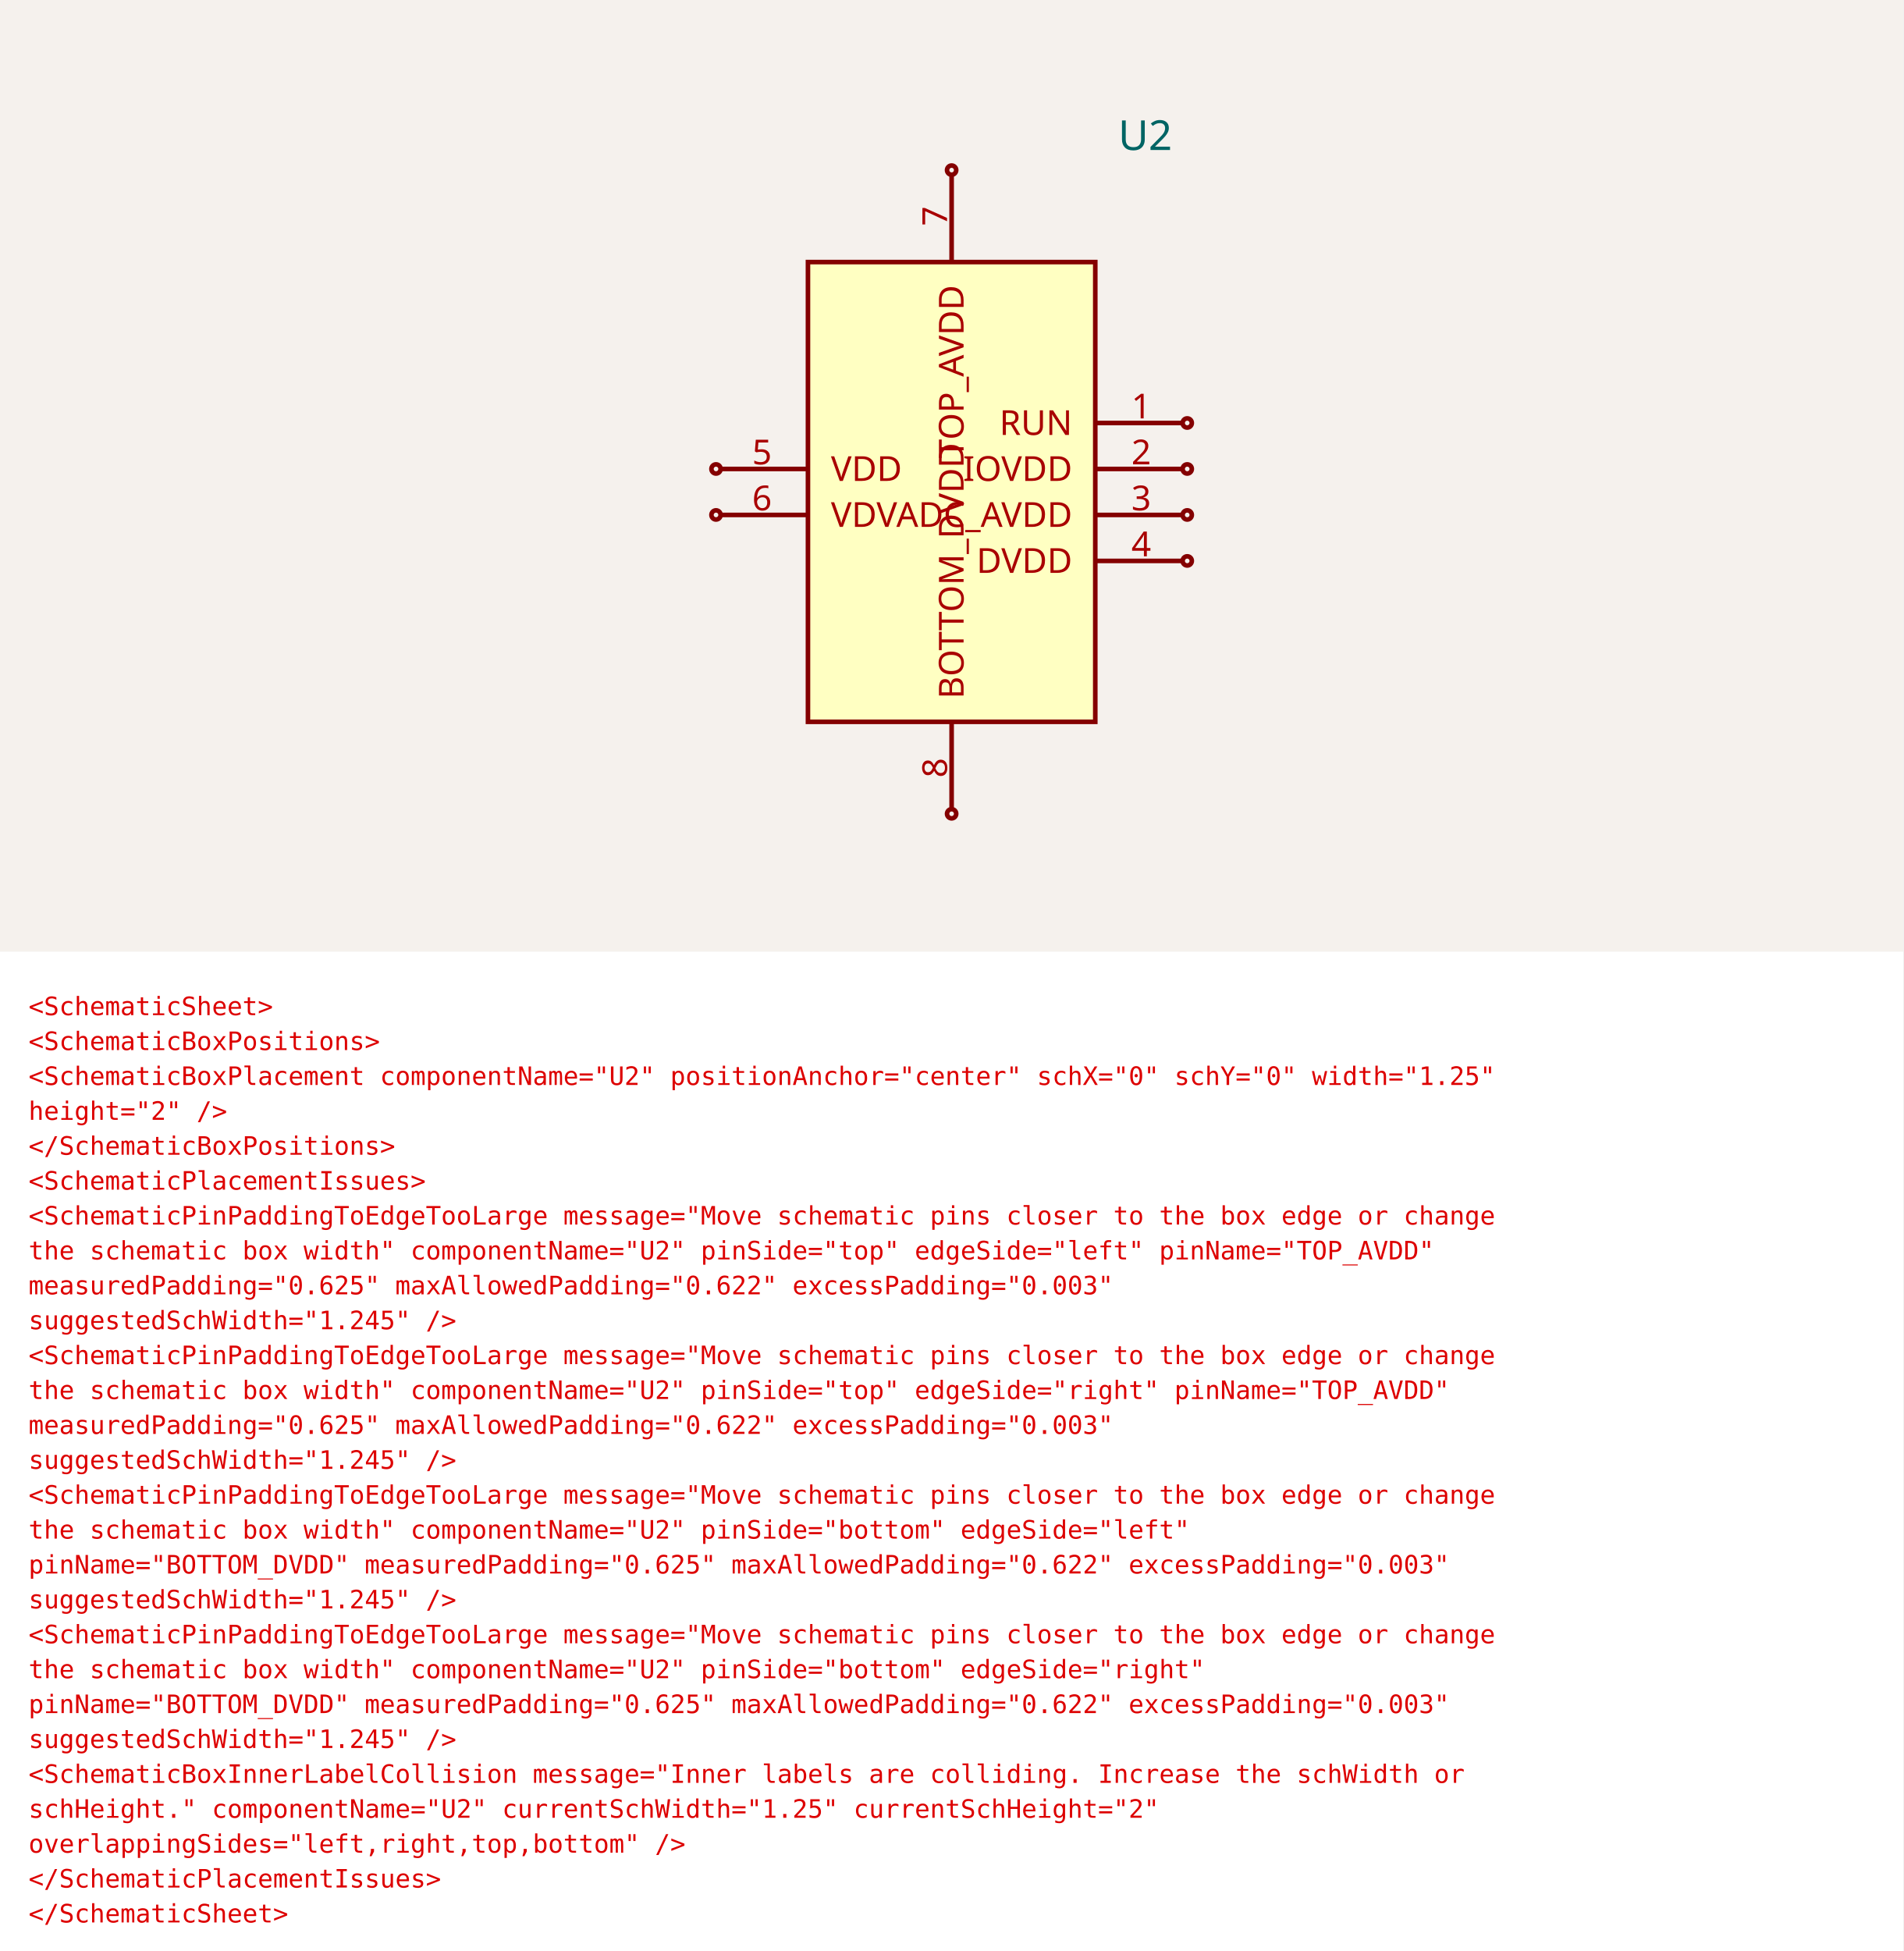
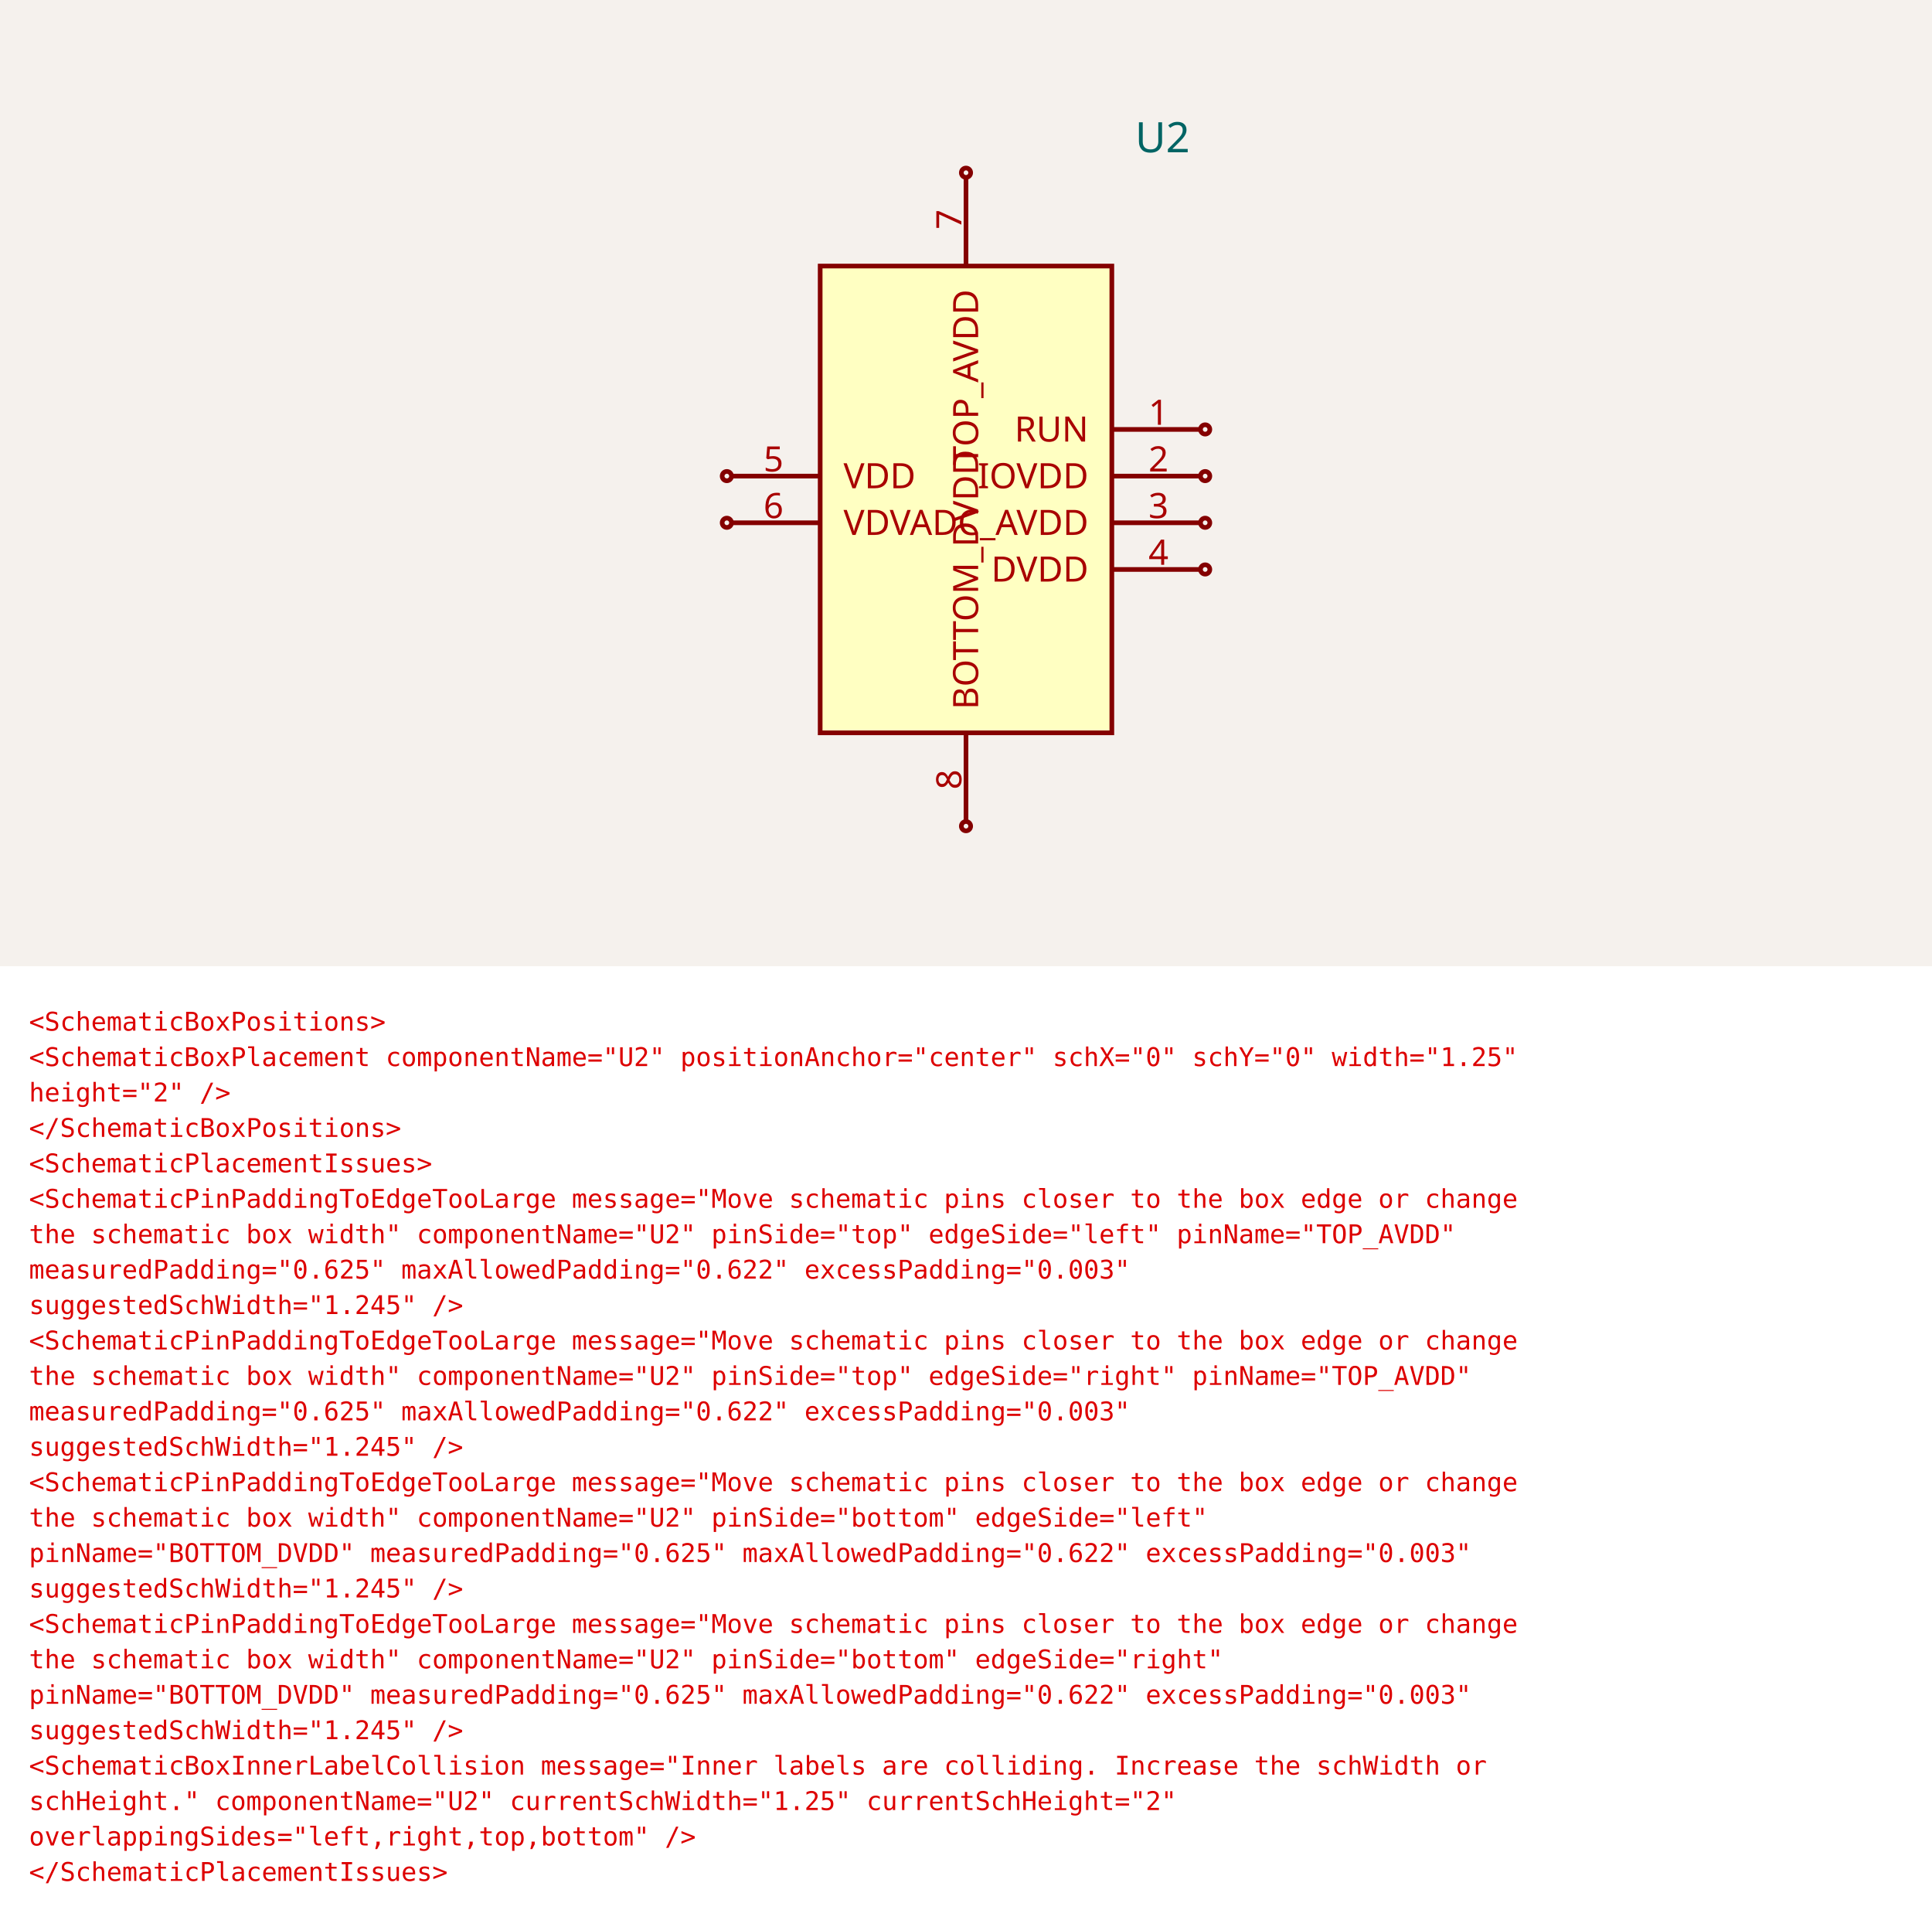
- <svg xmlns="http://www.w3.org/2000/svg" width="1200" height="1230" viewBox="0 0 1200 1230" role="img" aria-label="schematic analysis fixture">
+ <svg xmlns="http://www.w3.org/2000/svg" width="1200" height="1186" viewBox="0 0 1200 1186" role="img" aria-label="schematic analysis fixture">
  <g transform="translate(0, 0)">
    <style>
              .boundary { fill: rgb(245, 241, 237); }
              .schematic-boundary { fill: none; stroke: #fff; }
              .component { fill: none; stroke: rgb(132, 0, 0); }
              .chip { fill: rgb(255, 255, 194); stroke: rgb(132, 0, 0); }
              .component-pin { fill: none; stroke: rgb(132, 0, 0); }
              /* Basic per-trace hover fallback */
              .trace:hover {
                filter: invert(1);
              }
              .trace:hover .trace-crossing-outline {
                opacity: 0;
              }
              .trace:hover .trace-junction {
                filter: invert(1);
              }
              /* Net-hover highlighting: when a trace or its overlays are hovered,
                 invert color for all traces (base + overlays) sharing the same
                 subcircuit connectivity key. Also hide crossing outline during hover. */

              .text { font-family: sans-serif; fill: rgb(0, 150, 0); }
              .pin-number { fill: rgb(169, 0, 0); }
              .port-label { fill: rgb(0, 100, 100); }
              .component-name { fill: rgb(0, 100, 100); }

            </style>
    <rect class="boundary" x="0" y="0" width="1200" height="600" />
    <g class="sch-component" data-circuit-json-type="schematic_component" data-schematic-component-id="schematic_component_0">
      <rect class="component chip sch-component-body" x="509.42" y="165.217" width="181.159" height="289.855" stroke-width="2.899px" fill="rgb(255, 255, 194)" stroke="rgb(132, 0, 0)" />
      <rect class="component-overlay sch-component-overlay" x="509.42" y="165.217" width="181.159" height="289.855" fill="transparent" />
      <text class="sch-text" x="705.072" y="114.493" fill="#006464" text-anchor="start" dominant-baseline="middle" font-family="sans-serif" font-size="26.087px" transform="rotate(0, 705.0725, 114.4928)" />
      <text class="sch-text" x="705.072" y="85.507" fill="#006464" text-anchor="start" dominant-baseline="middle" font-family="sans-serif" font-size="26.087px" transform="rotate(0, 705.0725, 85.50725)">U2</text>
      <line class="component-pin sch-component-pin sch-port-line" x1="690.58" y1="266.667" x2="745.652" y2="266.667" stroke-width="2.899px" />
      <g class="sch-port" data-schematic-port-id="source_port_0">
        <circle class="component-pin sch-component-pin sch-port-terminal" cx="748.551" cy="266.667" r="2.899" stroke-width="2.899px" />
        <rect x="745.652" y="263.768" width="5.797" height="5.797" opacity="0" />
      </g>
      <text class="pin-number sch-pin-number" x="719.565" y="263.768" style="font-family: sans-serif;" fill="rgb(169, 0, 0)" text-anchor="middle" dominant-baseline="auto" font-size="21.739px" transform="">1</text>
      <text class="pin-number sch-pin-label" x="676.087" y="266.667" style="font-family: sans-serif;" fill="rgb(169, 0, 0)" text-anchor="end" dominant-baseline="middle" font-size="21.739px" transform="">RUN</text>
      <line class="component-pin sch-component-pin sch-port-line" x1="690.58" y1="295.652" x2="745.652" y2="295.652" stroke-width="2.899px" />
      <g class="sch-port" data-schematic-port-id="source_port_1">
        <circle class="component-pin sch-component-pin sch-port-terminal" cx="748.551" cy="295.652" r="2.899" stroke-width="2.899px" />
        <rect x="745.652" y="292.754" width="5.797" height="5.797" opacity="0" />
      </g>
      <text class="pin-number sch-pin-number" x="719.565" y="292.754" style="font-family: sans-serif;" fill="rgb(169, 0, 0)" text-anchor="middle" dominant-baseline="auto" font-size="21.739px" transform="">2</text>
      <text class="pin-number sch-pin-label" x="676.087" y="295.652" style="font-family: sans-serif;" fill="rgb(169, 0, 0)" text-anchor="end" dominant-baseline="middle" font-size="21.739px" transform="">IOVDD</text>
      <line class="component-pin sch-component-pin sch-port-line" x1="690.58" y1="324.638" x2="745.652" y2="324.638" stroke-width="2.899px" />
      <g class="sch-port" data-schematic-port-id="source_port_2">
        <circle class="component-pin sch-component-pin sch-port-terminal" cx="748.551" cy="324.638" r="2.899" stroke-width="2.899px" />
        <rect x="745.652" y="321.739" width="5.797" height="5.797" opacity="0" />
      </g>
      <text class="pin-number sch-pin-number" x="719.565" y="321.739" style="font-family: sans-serif;" fill="rgb(169, 0, 0)" text-anchor="middle" dominant-baseline="auto" font-size="21.739px" transform="">3</text>
      <text class="pin-number sch-pin-label" x="676.087" y="324.638" style="font-family: sans-serif;" fill="rgb(169, 0, 0)" text-anchor="end" dominant-baseline="middle" font-size="21.739px" transform="">ADC_AVDD</text>
      <line class="component-pin sch-component-pin sch-port-line" x1="690.58" y1="353.623" x2="745.652" y2="353.623" stroke-width="2.899px" />
      <g class="sch-port" data-schematic-port-id="source_port_3">
        <circle class="component-pin sch-component-pin sch-port-terminal" cx="748.551" cy="353.623" r="2.899" stroke-width="2.899px" />
        <rect x="745.652" y="350.725" width="5.797" height="5.797" opacity="0" />
      </g>
      <text class="pin-number sch-pin-number" x="719.565" y="350.725" style="font-family: sans-serif;" fill="rgb(169, 0, 0)" text-anchor="middle" dominant-baseline="auto" font-size="21.739px" transform="">4</text>
      <text class="pin-number sch-pin-label" x="676.087" y="353.623" style="font-family: sans-serif;" fill="rgb(169, 0, 0)" text-anchor="end" dominant-baseline="middle" font-size="21.739px" transform="">DVDD</text>
      <line class="component-pin sch-component-pin sch-port-line" x1="509.42" y1="295.652" x2="454.348" y2="295.652" stroke-width="2.899px" />
      <g class="sch-port" data-schematic-port-id="source_port_4">
        <circle class="component-pin sch-component-pin sch-port-terminal" cx="451.449" cy="295.652" r="2.899" stroke-width="2.899px" />
        <rect x="448.551" y="292.754" width="5.797" height="5.797" opacity="0" />
      </g>
      <text class="pin-number sch-pin-number" x="480.435" y="292.754" style="font-family: sans-serif;" fill="rgb(169, 0, 0)" text-anchor="middle" dominant-baseline="auto" font-size="21.739px" transform="">5</text>
      <text class="pin-number sch-pin-label" x="523.913" y="295.652" style="font-family: sans-serif;" fill="rgb(169, 0, 0)" text-anchor="start" dominant-baseline="middle" font-size="21.739px" transform="">VDD</text>
      <line class="component-pin sch-component-pin sch-port-line" x1="509.42" y1="324.638" x2="454.348" y2="324.638" stroke-width="2.899px" />
      <g class="sch-port" data-schematic-port-id="source_port_5">
        <circle class="component-pin sch-component-pin sch-port-terminal" cx="451.449" cy="324.638" r="2.899" stroke-width="2.899px" />
        <rect x="448.551" y="321.739" width="5.797" height="5.797" opacity="0" />
      </g>
      <text class="pin-number sch-pin-number" x="480.435" y="321.739" style="font-family: sans-serif;" fill="rgb(169, 0, 0)" text-anchor="middle" dominant-baseline="auto" font-size="21.739px" transform="">6</text>
      <text class="pin-number sch-pin-label" x="523.913" y="324.638" style="font-family: sans-serif;" fill="rgb(169, 0, 0)" text-anchor="start" dominant-baseline="middle" font-size="21.739px" transform="">VDV</text>
      <line class="component-pin sch-component-pin sch-port-line" x1="600" y1="165.217" x2="600" y2="110.145" stroke-width="2.899px" />
      <g class="sch-port" data-schematic-port-id="source_port_6">
        <circle class="component-pin sch-component-pin sch-port-terminal" cx="600" cy="107.246" r="2.899" stroke-width="2.899px" />
        <rect x="597.101" y="104.348" width="5.797" height="5.797" opacity="0" />
      </g>
      <text class="pin-number sch-pin-number" x="597.101" y="136.232" style="font-family: sans-serif;" fill="rgb(169, 0, 0)" text-anchor="middle" dominant-baseline="auto" font-size="21.739px" transform="rotate(-90 597.1014 136.2319)">7</text>
      <text class="pin-number sch-pin-label" x="600" y="179.71" style="font-family: sans-serif;" fill="rgb(169, 0, 0)" text-anchor="end" dominant-baseline="middle" font-size="21.739px" transform="rotate(-90 600 179.7101)">TOP_AVDD</text>
      <line class="component-pin sch-component-pin sch-port-line" x1="600" y1="455.072" x2="600" y2="510.145" stroke-width="2.899px" />
      <g class="sch-port" data-schematic-port-id="source_port_7">
        <circle class="component-pin sch-component-pin sch-port-terminal" cx="600" cy="513.043" r="2.899" stroke-width="2.899px" />
        <rect x="597.101" y="510.145" width="5.797" height="5.797" opacity="0" />
      </g>
      <text class="pin-number sch-pin-number" x="597.101" y="484.058" style="font-family: sans-serif;" fill="rgb(169, 0, 0)" text-anchor="middle" dominant-baseline="auto" font-size="21.739px" transform="rotate(-90 597.1014 484.058)">8</text>
      <text class="pin-number sch-pin-label" x="600" y="440.58" style="font-family: sans-serif;" fill="rgb(169, 0, 0)" text-anchor="start" dominant-baseline="middle" font-size="21.739px" transform="rotate(-90 600 440.5797)">BOTTOM_DVDD</text>
    </g>
    <g class="schematic-port-hover sch-port-hover" data-schematic-port-id="source_port_0">
      <circle cx="748.551" cy="266.667" r="5.797" fill="red" opacity="0" />
    </g>
    <g class="schematic-port-hover sch-port-hover" data-schematic-port-id="source_port_1">
      <circle cx="748.551" cy="295.652" r="5.797" fill="red" opacity="0" />
    </g>
    <g class="schematic-port-hover sch-port-hover" data-schematic-port-id="source_port_2">
      <circle cx="748.551" cy="324.638" r="5.797" fill="red" opacity="0" />
    </g>
    <g class="schematic-port-hover sch-port-hover" data-schematic-port-id="source_port_3">
      <circle cx="748.551" cy="353.623" r="5.797" fill="red" opacity="0" />
    </g>
    <g class="schematic-port-hover sch-port-hover" data-schematic-port-id="source_port_4">
      <circle cx="451.449" cy="295.652" r="5.797" fill="red" opacity="0" />
    </g>
    <g class="schematic-port-hover sch-port-hover" data-schematic-port-id="source_port_5">
      <circle cx="451.449" cy="324.638" r="5.797" fill="red" opacity="0" />
    </g>
    <g class="schematic-port-hover sch-port-hover" data-schematic-port-id="source_port_6">
      <circle cx="600" cy="107.246" r="5.797" fill="red" opacity="0" />
    </g>
    <g class="schematic-port-hover sch-port-hover" data-schematic-port-id="source_port_7">
      <circle cx="600" cy="513.043" r="5.797" fill="red" opacity="0" />
    </g>
  </g>
  <g transform="translate(0, 600) scale(1, 1) translate(0, 0)">
    <rect width="100%" height="100%" fill="#fff" />
    <text x="18" y="40" fill="#d00" font-family="Menlo, Consolas, monospace" font-size="16">
-       <tspan x="18" dy="0">&lt;SchematicSheet&gt;</tspan>
-       <tspan x="18" dy="22">&lt;SchematicBoxPositions&gt;</tspan>
+       <tspan x="18" dy="0">&lt;SchematicBoxPositions&gt;</tspan>
      <tspan x="18" dy="22">&lt;SchematicBoxPlacement componentName="U2" positionAnchor="center" schX="0" schY="0" width="1.25"</tspan>
      <tspan x="18" dy="22">  height="2" /&gt;</tspan>
      <tspan x="18" dy="22">&lt;/SchematicBoxPositions&gt;</tspan>
      <tspan x="18" dy="22">&lt;SchematicPlacementIssues&gt;</tspan>
      <tspan x="18" dy="22">&lt;SchematicPinPaddingToEdgeTooLarge message="Move schematic pins closer to the box edge or change</tspan>
      <tspan x="18" dy="22">  the schematic box width" componentName="U2" pinSide="top" edgeSide="left" pinName="TOP_AVDD"</tspan>
      <tspan x="18" dy="22">  measuredPadding="0.625" maxAllowedPadding="0.622" excessPadding="0.003"</tspan>
      <tspan x="18" dy="22">  suggestedSchWidth="1.245" /&gt;</tspan>
      <tspan x="18" dy="22">&lt;SchematicPinPaddingToEdgeTooLarge message="Move schematic pins closer to the box edge or change</tspan>
      <tspan x="18" dy="22">  the schematic box width" componentName="U2" pinSide="top" edgeSide="right" pinName="TOP_AVDD"</tspan>
      <tspan x="18" dy="22">  measuredPadding="0.625" maxAllowedPadding="0.622" excessPadding="0.003"</tspan>
      <tspan x="18" dy="22">  suggestedSchWidth="1.245" /&gt;</tspan>
      <tspan x="18" dy="22">&lt;SchematicPinPaddingToEdgeTooLarge message="Move schematic pins closer to the box edge or change</tspan>
      <tspan x="18" dy="22">  the schematic box width" componentName="U2" pinSide="bottom" edgeSide="left"</tspan>
      <tspan x="18" dy="22">  pinName="BOTTOM_DVDD" measuredPadding="0.625" maxAllowedPadding="0.622" excessPadding="0.003"</tspan>
      <tspan x="18" dy="22">  suggestedSchWidth="1.245" /&gt;</tspan>
      <tspan x="18" dy="22">&lt;SchematicPinPaddingToEdgeTooLarge message="Move schematic pins closer to the box edge or change</tspan>
      <tspan x="18" dy="22">  the schematic box width" componentName="U2" pinSide="bottom" edgeSide="right"</tspan>
      <tspan x="18" dy="22">  pinName="BOTTOM_DVDD" measuredPadding="0.625" maxAllowedPadding="0.622" excessPadding="0.003"</tspan>
      <tspan x="18" dy="22">  suggestedSchWidth="1.245" /&gt;</tspan>
      <tspan x="18" dy="22">&lt;SchematicBoxInnerLabelCollision message="Inner labels are colliding. Increase the schWidth or</tspan>
      <tspan x="18" dy="22">  schHeight." componentName="U2" currentSchWidth="1.25" currentSchHeight="2"</tspan>
      <tspan x="18" dy="22">  overlappingSides="left,right,top,bottom" /&gt;</tspan>
      <tspan x="18" dy="22">&lt;/SchematicPlacementIssues&gt;</tspan>
-       <tspan x="18" dy="22">&lt;/SchematicSheet&gt;</tspan>
    </text>
  </g>
</svg>
